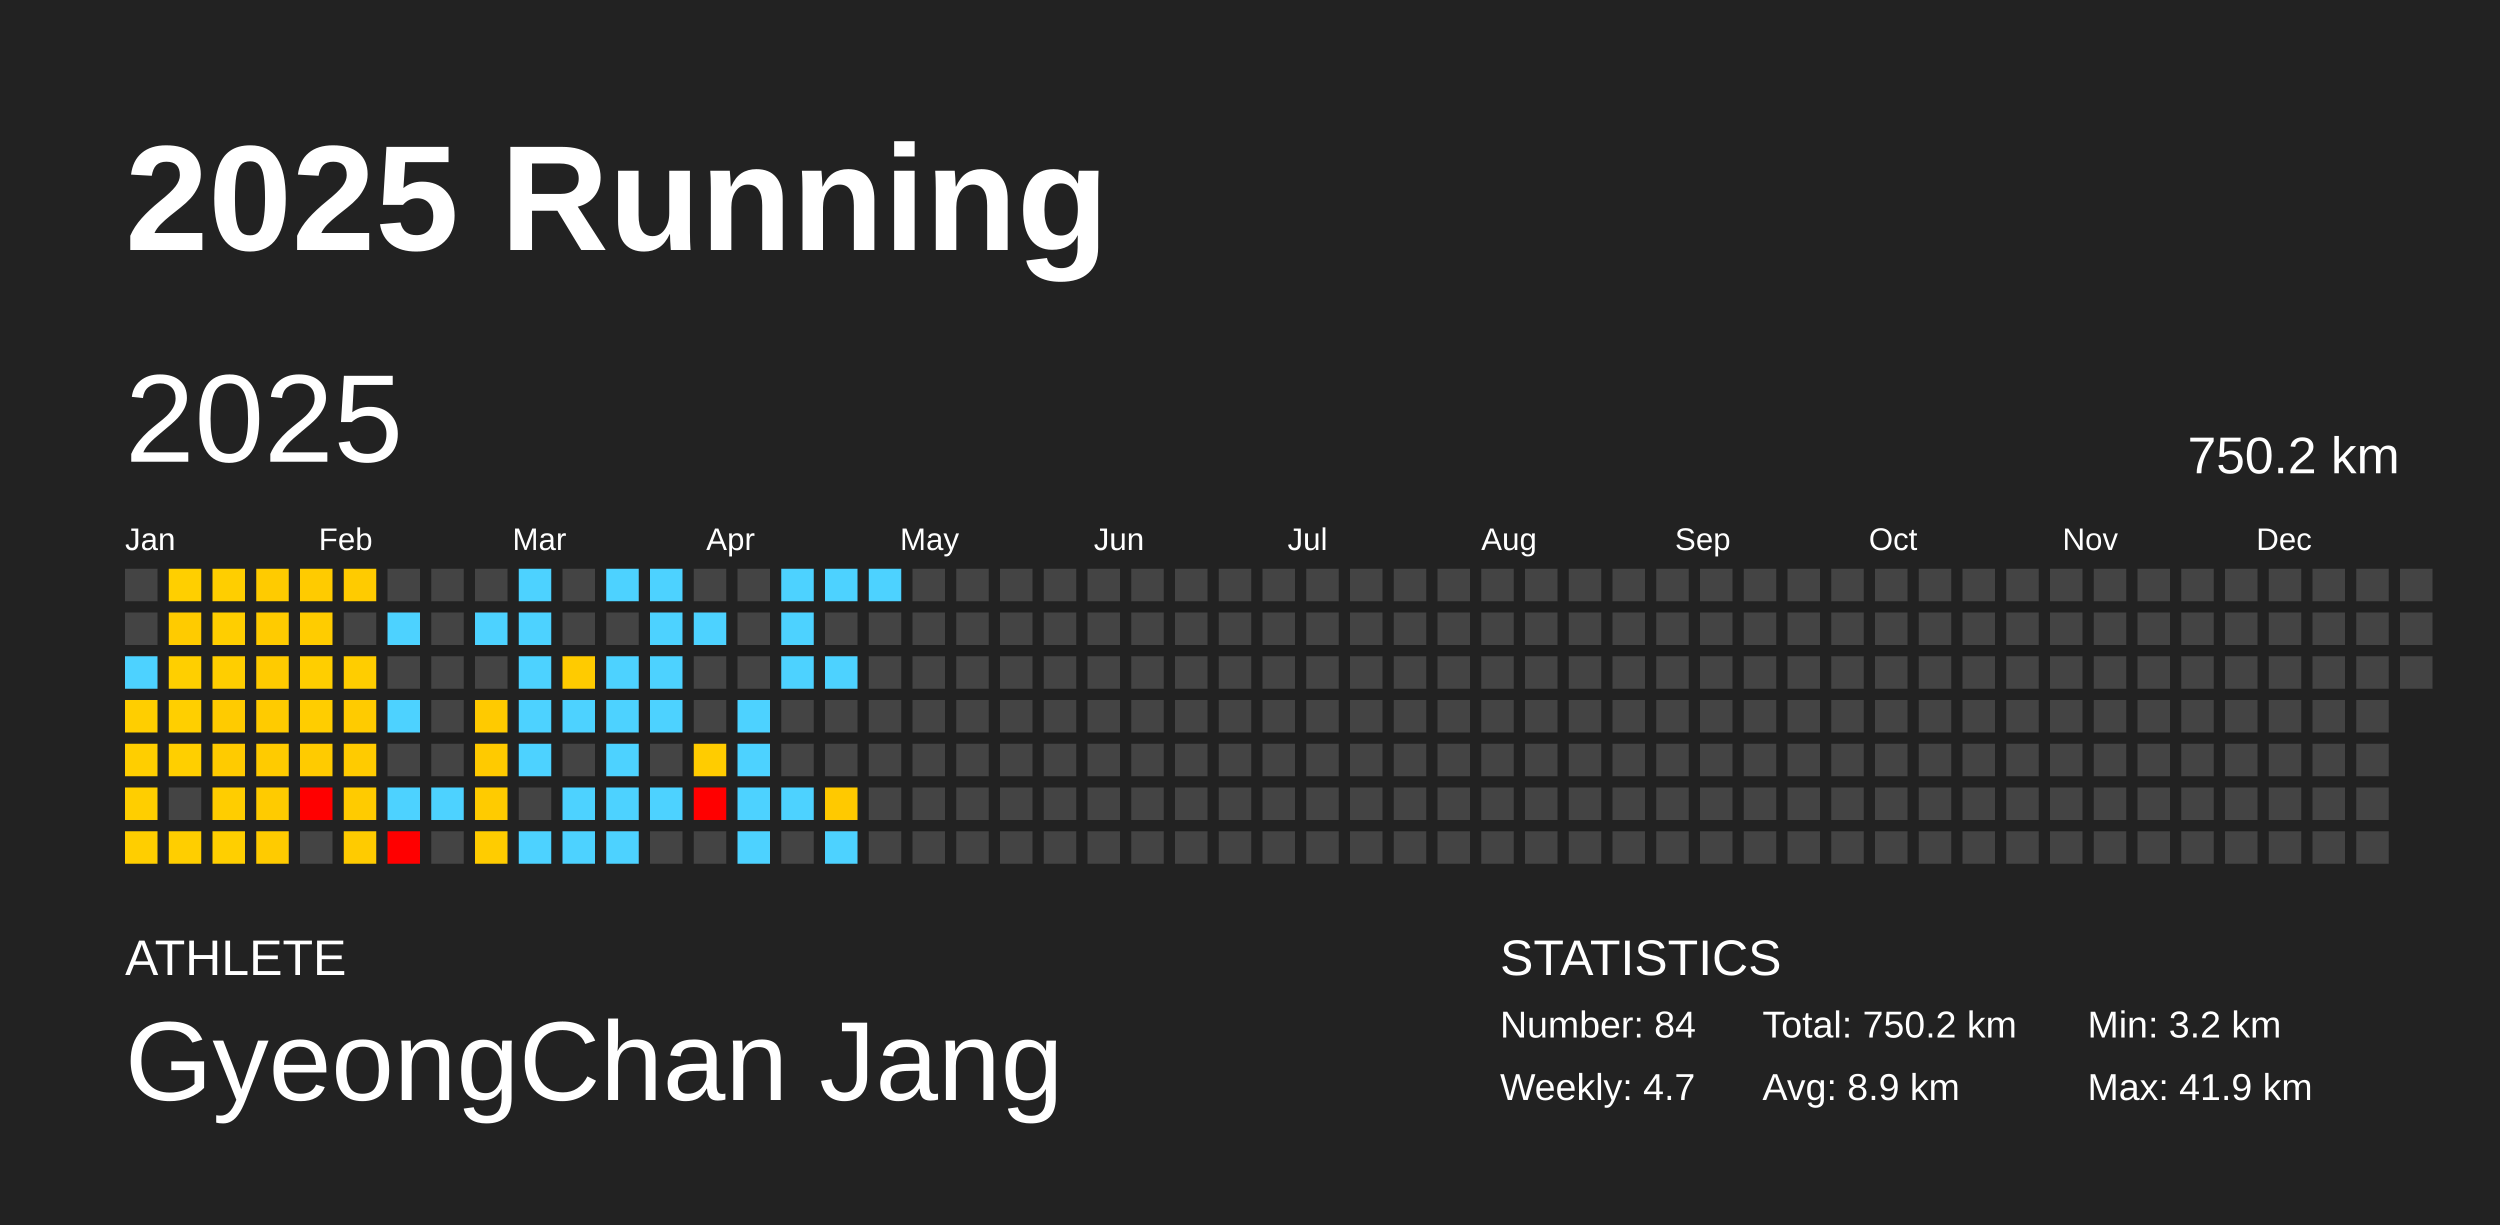
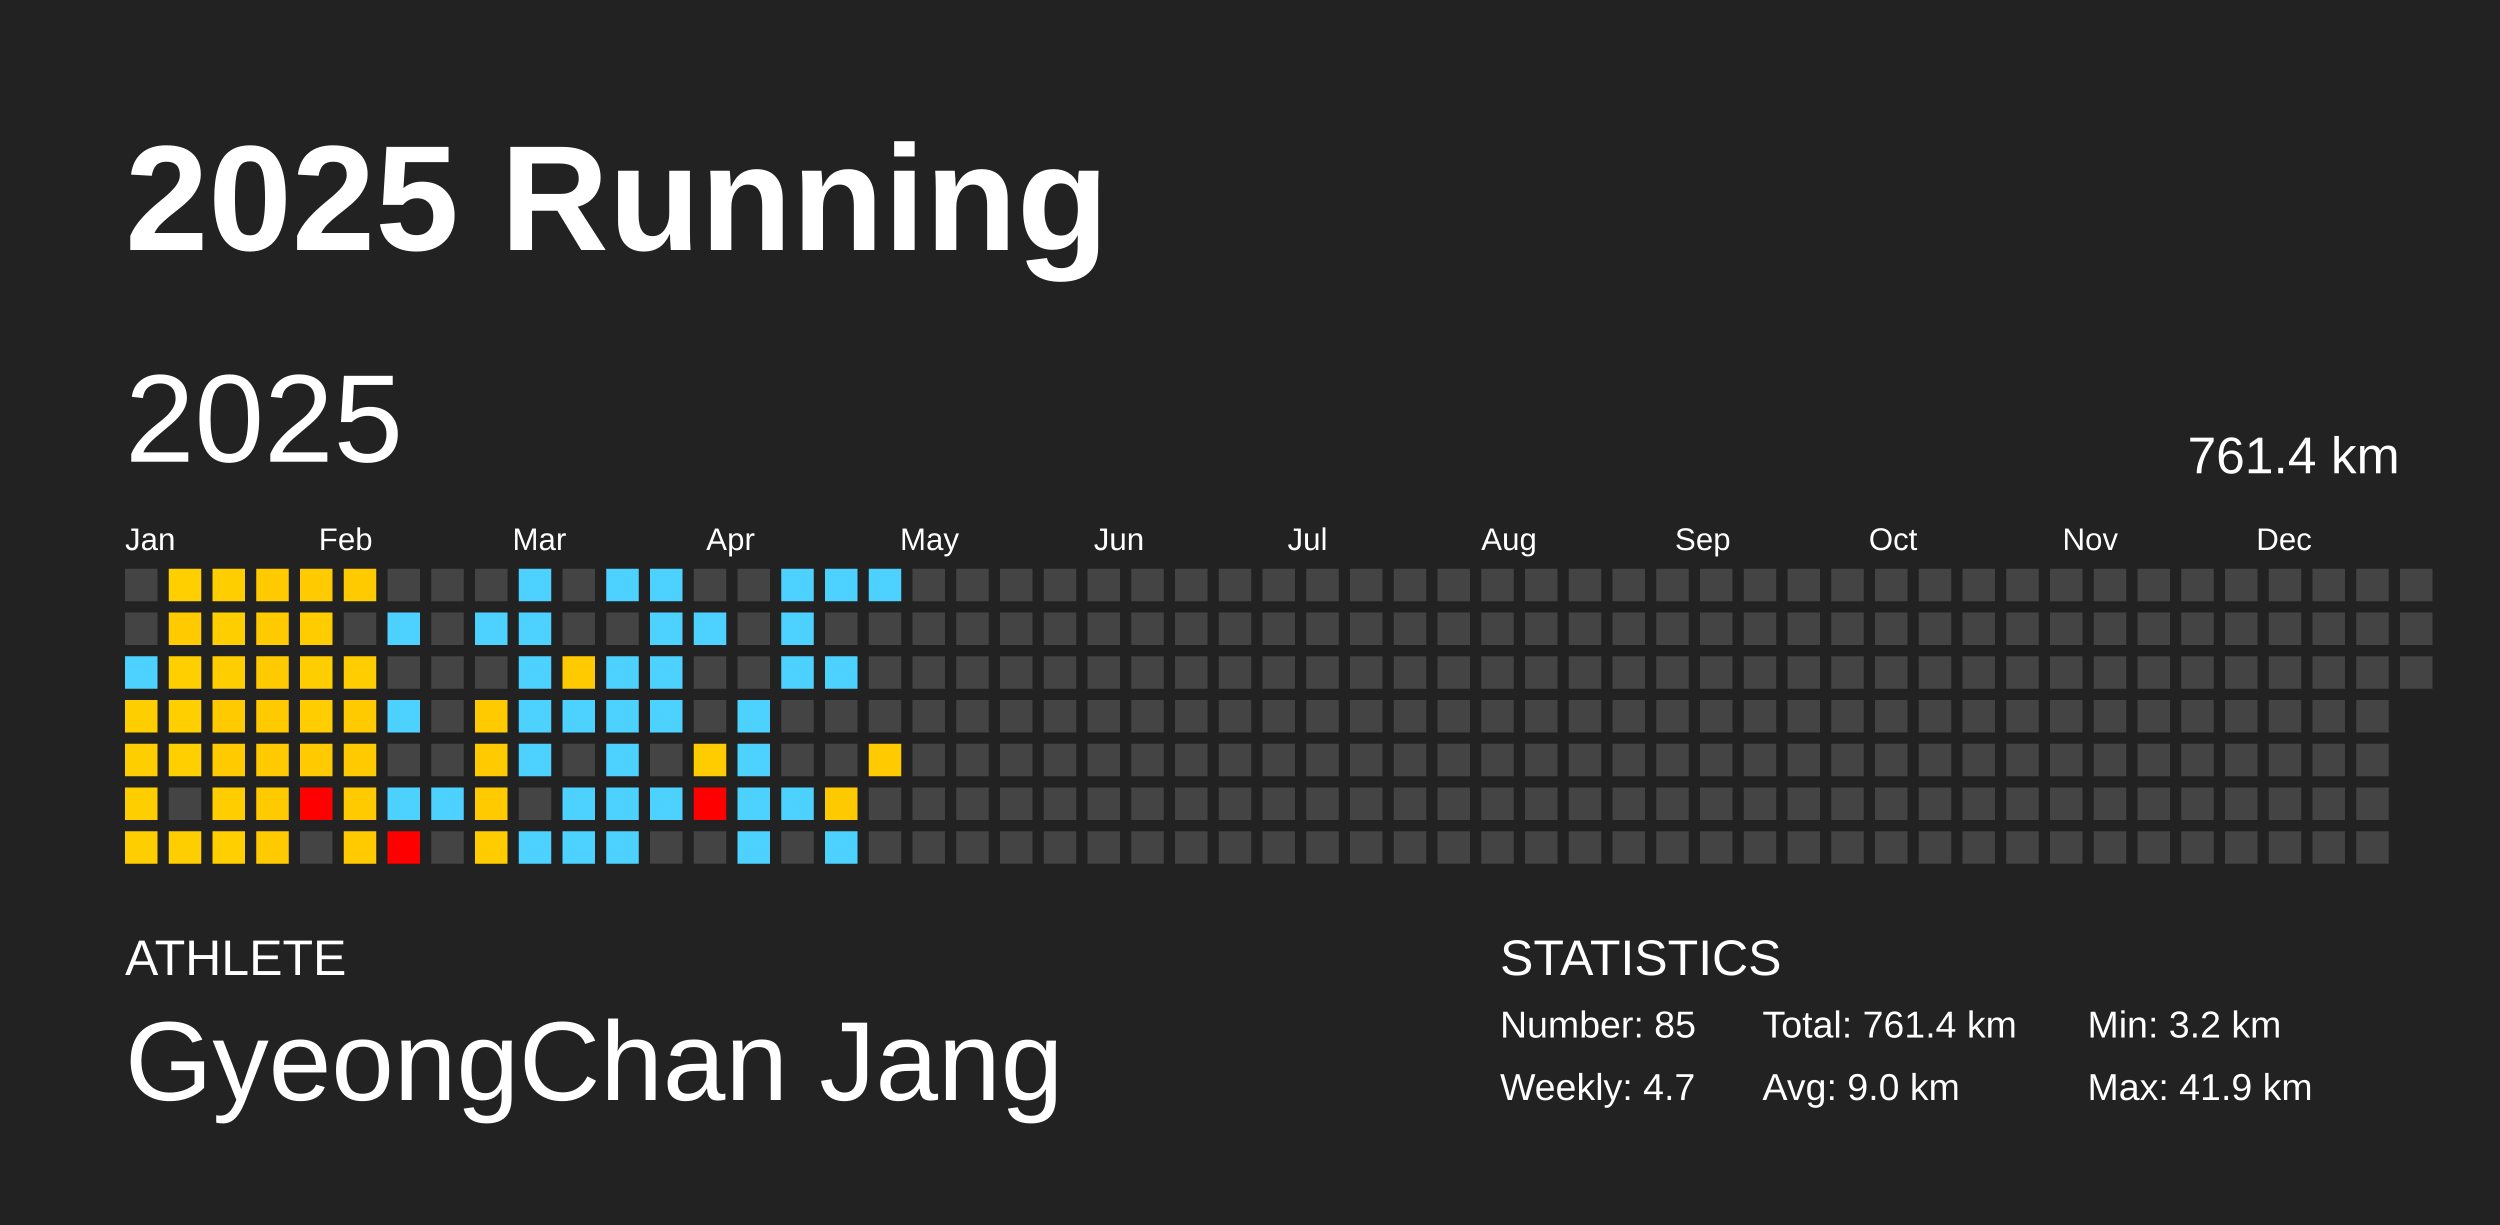
<svg xmlns="http://www.w3.org/2000/svg" baseProfile="full" height="98mm" version="1.1" viewBox="0,0,200,98" width="200mm">
  <defs />
  <rect fill="#222222" height="98" width="200" x="0" y="0" />
  <text fill="#FFFFFF" style="font-size:12px; font-family:Arial; font-weight:bold;" x="10" y="20">2025 Running</text>
  <text fill="#FFFFFF" style="font-size:4px; font-family:Arial" x="10" y="78">ATHLETE</text>
  <text fill="#FFFFFF" style="font-size:9px; font-family:Arial" x="10" y="88">GyeongChan Jang</text>
  <text fill="#FFFFFF" style="font-size:4px; font-family:Arial" x="120" y="78">STATISTICS</text>
-   <text fill="#FFFFFF" style="font-size:3px; font-family:Arial" x="120" y="83">Number: 84</text>
+   <text fill="#FFFFFF" style="font-size:3px; font-family:Arial" x="120" y="83">Number: 85</text>
  <text fill="#FFFFFF" style="font-size:3px; font-family:Arial" x="120" y="88">Weekly: 4.7</text>
-   <text fill="#FFFFFF" style="font-size:3px; font-family:Arial" x="141" y="83">Total: 750.2 km</text>
-   <text fill="#FFFFFF" style="font-size:3px; font-family:Arial" x="141" y="88">Avg: 8.9 km</text>
+   <text fill="#FFFFFF" style="font-size:3px; font-family:Arial" x="141" y="83">Total: 761.4 km</text>
+   <text fill="#FFFFFF" style="font-size:3px; font-family:Arial" x="141" y="88">Avg: 9.0 km</text>
  <text fill="#FFFFFF" style="font-size:3px; font-family:Arial" x="167" y="83">Min: 3.2 km</text>
  <text fill="#FFFFFF" style="font-size:3px; font-family:Arial" x="167" y="88">Max: 41.9 km</text>
  <text dominant-baseline="hanging" fill="#FFFFFF" style="font-size:10.0px; font-family:Arial;" x="10" y="30">2025</text>
-   <text dominant-baseline="hanging" fill="#FFFFFF" style="font-size:4.125px; font-family:Arial;" x="175" y="35">750.2 km</text>
+   <text dominant-baseline="hanging" fill="#FFFFFF" style="font-size:4.125px; font-family:Arial;" x="175" y="35">761.4 km</text>
  <text fill="#FFFFFF" style="font-size:2.5px; font-family:Arial" x="10.0" y="44">Jan</text>
  <text fill="#FFFFFF" style="font-size:2.5px; font-family:Arial" x="25.5" y="44">Feb</text>
  <text fill="#FFFFFF" style="font-size:2.5px; font-family:Arial" x="41.0" y="44">Mar</text>
  <text fill="#FFFFFF" style="font-size:2.5px; font-family:Arial" x="56.5" y="44">Apr</text>
  <text fill="#FFFFFF" style="font-size:2.5px; font-family:Arial" x="72.0" y="44">May</text>
  <text fill="#FFFFFF" style="font-size:2.5px; font-family:Arial" x="87.5" y="44">Jun</text>
  <text fill="#FFFFFF" style="font-size:2.5px; font-family:Arial" x="103.0" y="44">Jul</text>
  <text fill="#FFFFFF" style="font-size:2.5px; font-family:Arial" x="118.5" y="44">Aug</text>
  <text fill="#FFFFFF" style="font-size:2.5px; font-family:Arial" x="134.0" y="44">Sep</text>
  <text fill="#FFFFFF" style="font-size:2.5px; font-family:Arial" x="149.5" y="44">Oct</text>
  <text fill="#FFFFFF" style="font-size:2.5px; font-family:Arial" x="165.0" y="44">Nov</text>
  <text fill="#FFFFFF" style="font-size:2.5px; font-family:Arial" x="180.5" y="44">Dec</text>
  <rect fill="#444444" height="2.6" width="2.6" x="10.0" y="45.5" />
  <rect fill="#444444" height="2.6" width="2.6" x="10.0" y="49.0" />
  <rect fill="#4dd2ff" height="2.6" width="2.6" x="10.0" y="52.5" />
  <rect fill="#ffce00" height="2.6" width="2.6" x="10.0" y="56.0" />
  <rect fill="#ffce00" height="2.6" width="2.6" x="10.0" y="59.5" />
  <rect fill="#ffce00" height="2.6" width="2.6" x="10.0" y="63.0" />
  <rect fill="#ffce00" height="2.6" width="2.6" x="10.0" y="66.5" />
  <rect fill="#ffcf00" height="2.6" width="2.6" x="13.5" y="45.5" />
  <rect fill="#ffcb00" height="2.6" width="2.6" x="13.5" y="49.0" />
  <rect fill="#ffcf00" height="2.6" width="2.6" x="13.5" y="52.5" />
  <rect fill="#ffcf00" height="2.6" width="2.6" x="13.5" y="56.0" />
  <rect fill="#ffcf00" height="2.6" width="2.6" x="13.5" y="59.5" />
  <rect fill="#444444" height="2.6" width="2.6" x="13.5" y="63.0" />
  <rect fill="#ffce00" height="2.6" width="2.6" x="13.5" y="66.5" />
  <rect fill="#ffce00" height="2.6" width="2.6" x="17.0" y="45.5" />
  <rect fill="#ffce00" height="2.6" width="2.6" x="17.0" y="49.0" />
  <rect fill="#ffce00" height="2.6" width="2.6" x="17.0" y="52.5" />
  <rect fill="#ffcb00" height="2.6" width="2.6" x="17.0" y="56.0" />
  <rect fill="#ffcb00" height="2.6" width="2.6" x="17.0" y="59.5" />
  <rect fill="#ffcd00" height="2.6" width="2.6" x="17.0" y="63.0" />
  <rect fill="#ffcf00" height="2.6" width="2.6" x="17.0" y="66.5" />
  <rect fill="#ffcb00" height="2.6" width="2.6" x="20.5" y="45.5" />
  <rect fill="#ffcb00" height="2.6" width="2.6" x="20.5" y="49.0" />
  <rect fill="#ffcb00" height="2.6" width="2.6" x="20.5" y="52.5" />
  <rect fill="#ffcb00" height="2.6" width="2.6" x="20.5" y="56.0" />
  <rect fill="#ffcb00" height="2.6" width="2.6" x="20.5" y="59.5" />
  <rect fill="#ffcb00" height="2.6" width="2.6" x="20.5" y="63.0" />
  <rect fill="#ffcb00" height="2.6" width="2.6" x="20.5" y="66.5" />
  <rect fill="#ffcb00" height="2.6" width="2.6" x="24.0" y="45.5" />
  <rect fill="#ffcc00" height="2.6" width="2.6" x="24.0" y="49.0" />
  <rect fill="#ffce00" height="2.6" width="2.6" x="24.0" y="52.5" />
  <rect fill="#ffcd00" height="2.6" width="2.6" x="24.0" y="56.0" />
  <rect fill="#ffcb00" height="2.6" width="2.6" x="24.0" y="59.5" />
  <rect fill="red" height="2.6" width="2.6" x="24.0" y="63.0" />
  <rect fill="#444444" height="2.6" width="2.6" x="24.0" y="66.5" />
  <rect fill="#ffcb00" height="2.6" width="2.6" x="27.5" y="45.5" />
  <rect fill="#444444" height="2.6" width="2.6" x="27.5" y="49.0" />
  <rect fill="#ffcd00" height="2.6" width="2.6" x="27.5" y="52.5" />
  <rect fill="#ffcb00" height="2.6" width="2.6" x="27.5" y="56.0" />
  <rect fill="#ffcb00" height="2.6" width="2.6" x="27.5" y="59.5" />
  <rect fill="#ffcb00" height="2.6" width="2.6" x="27.5" y="63.0" />
  <rect fill="#ffcb00" height="2.6" width="2.6" x="27.5" y="66.5" />
  <rect fill="#444444" height="2.6" width="2.6" x="31.0" y="45.5" />
  <rect fill="#4dd2ff" height="2.6" width="2.6" x="31.0" y="49.0" />
  <rect fill="#444444" height="2.6" width="2.6" x="31.0" y="52.5" />
  <rect fill="#4dd2ff" height="2.6" width="2.6" x="31.0" y="56.0" />
  <rect fill="#444444" height="2.6" width="2.6" x="31.0" y="59.5" />
  <rect fill="#4dd2ff" height="2.6" width="2.6" x="31.0" y="63.0" />
  <rect fill="red" height="2.6" width="2.6" x="31.0" y="66.5" />
  <rect fill="#444444" height="2.6" width="2.6" x="34.5" y="45.5" />
  <rect fill="#444444" height="2.6" width="2.6" x="34.5" y="49.0" />
  <rect fill="#444444" height="2.6" width="2.6" x="34.5" y="52.5" />
  <rect fill="#444444" height="2.6" width="2.6" x="34.5" y="56.0" />
  <rect fill="#444444" height="2.6" width="2.6" x="34.5" y="59.5" />
  <rect fill="#4dd2ff" height="2.6" width="2.6" x="34.5" y="63.0" />
  <rect fill="#444444" height="2.6" width="2.6" x="34.5" y="66.5" />
  <rect fill="#444444" height="2.6" width="2.6" x="38.0" y="45.5" />
  <rect fill="#4dd2ff" height="2.6" width="2.6" x="38.0" y="49.0" />
  <rect fill="#444444" height="2.6" width="2.6" x="38.0" y="52.5" />
  <rect fill="#ffca00" height="2.6" width="2.6" x="38.0" y="56.0" />
  <rect fill="#ffca00" height="2.6" width="2.6" x="38.0" y="59.5" />
  <rect fill="#ffcb00" height="2.6" width="2.6" x="38.0" y="63.0" />
  <rect fill="#ffcc00" height="2.6" width="2.6" x="38.0" y="66.5" />
  <rect fill="#4dd2ff" height="2.6" width="2.6" x="41.5" y="45.5" />
  <rect fill="#4dd2ff" height="2.6" width="2.6" x="41.5" y="49.0" />
  <rect fill="#4dd2ff" height="2.6" width="2.6" x="41.5" y="52.5" />
  <rect fill="#4dd2ff" height="2.6" width="2.6" x="41.5" y="56.0" />
  <rect fill="#4dd2ff" height="2.6" width="2.6" x="41.5" y="59.5" />
  <rect fill="#444444" height="2.6" width="2.6" x="41.5" y="63.0" />
  <rect fill="#4dd2ff" height="2.6" width="2.6" x="41.5" y="66.5" />
  <rect fill="#444444" height="2.6" width="2.6" x="45.0" y="45.5" />
  <rect fill="#444444" height="2.6" width="2.6" x="45.0" y="49.0" />
  <rect fill="#ffcb00" height="2.6" width="2.6" x="45.0" y="52.5" />
  <rect fill="#4dd2ff" height="2.6" width="2.6" x="45.0" y="56.0" />
  <rect fill="#444444" height="2.6" width="2.6" x="45.0" y="59.5" />
  <rect fill="#4dd2ff" height="2.6" width="2.6" x="45.0" y="63.0" />
  <rect fill="#4dd2ff" height="2.6" width="2.6" x="45.0" y="66.5" />
  <rect fill="#4dd2ff" height="2.6" width="2.6" x="48.5" y="45.5" />
  <rect fill="#444444" height="2.6" width="2.6" x="48.5" y="49.0" />
  <rect fill="#4dd2ff" height="2.6" width="2.6" x="48.5" y="52.5" />
  <rect fill="#4dd2ff" height="2.6" width="2.6" x="48.5" y="56.0" />
  <rect fill="#4dd2ff" height="2.6" width="2.6" x="48.5" y="59.5" />
  <rect fill="#4dd2ff" height="2.6" width="2.6" x="48.5" y="63.0" />
  <rect fill="#4dd2ff" height="2.6" width="2.6" x="48.5" y="66.5" />
  <rect fill="#4dd2ff" height="2.6" width="2.6" x="52.0" y="45.5" />
  <rect fill="#4dd2ff" height="2.6" width="2.6" x="52.0" y="49.0" />
  <rect fill="#4dd2ff" height="2.6" width="2.6" x="52.0" y="52.5" />
  <rect fill="#4dd2ff" height="2.6" width="2.6" x="52.0" y="56.0" />
  <rect fill="#444444" height="2.6" width="2.6" x="52.0" y="59.5" />
  <rect fill="#4dd2ff" height="2.6" width="2.6" x="52.0" y="63.0" />
  <rect fill="#444444" height="2.6" width="2.6" x="52.0" y="66.5" />
  <rect fill="#444444" height="2.6" width="2.6" x="55.5" y="45.5" />
  <rect fill="#4dd2ff" height="2.6" width="2.6" x="55.5" y="49.0" />
  <rect fill="#444444" height="2.6" width="2.6" x="55.5" y="52.5" />
  <rect fill="#444444" height="2.6" width="2.6" x="55.5" y="56.0" />
  <rect fill="#ffcc00" height="2.6" width="2.6" x="55.5" y="59.5" />
  <rect fill="red" height="2.6" width="2.6" x="55.5" y="63.0" />
  <rect fill="#444444" height="2.6" width="2.6" x="55.5" y="66.5" />
  <rect fill="#444444" height="2.6" width="2.6" x="59.0" y="45.5" />
  <rect fill="#444444" height="2.6" width="2.6" x="59.0" y="49.0" />
  <rect fill="#444444" height="2.6" width="2.6" x="59.0" y="52.5" />
  <rect fill="#4dd2ff" height="2.6" width="2.6" x="59.0" y="56.0" />
  <rect fill="#4dd2ff" height="2.6" width="2.6" x="59.0" y="59.5" />
  <rect fill="#4dd2ff" height="2.6" width="2.6" x="59.0" y="63.0" />
  <rect fill="#4dd2ff" height="2.6" width="2.6" x="59.0" y="66.5" />
  <rect fill="#4dd2ff" height="2.6" width="2.6" x="62.5" y="45.5" />
  <rect fill="#4dd2ff" height="2.6" width="2.6" x="62.5" y="49.0" />
  <rect fill="#4dd2ff" height="2.6" width="2.6" x="62.5" y="52.5" />
  <rect fill="#444444" height="2.6" width="2.6" x="62.5" y="56.0" />
  <rect fill="#444444" height="2.6" width="2.6" x="62.5" y="59.5" />
  <rect fill="#4dd2ff" height="2.6" width="2.6" x="62.5" y="63.0" />
  <rect fill="#444444" height="2.6" width="2.6" x="62.5" y="66.5" />
  <rect fill="#4dd2ff" height="2.6" width="2.6" x="66.0" y="45.5" />
  <rect fill="#444444" height="2.6" width="2.6" x="66.0" y="49.0" />
  <rect fill="#4dd2ff" height="2.6" width="2.6" x="66.0" y="52.5" />
  <rect fill="#444444" height="2.6" width="2.6" x="66.0" y="56.0" />
  <rect fill="#444444" height="2.6" width="2.6" x="66.0" y="59.5" />
  <rect fill="#ffc900" height="2.6" width="2.6" x="66.0" y="63.0" />
  <rect fill="#4dd2ff" height="2.6" width="2.6" x="66.0" y="66.5" />
  <rect fill="#4dd2ff" height="2.6" width="2.6" x="69.5" y="45.5" />
  <rect fill="#444444" height="2.6" width="2.6" x="69.5" y="49.0" />
  <rect fill="#444444" height="2.6" width="2.6" x="69.5" y="52.5" />
  <rect fill="#444444" height="2.6" width="2.6" x="69.5" y="56.0" />
-   <rect fill="#444444" height="2.6" width="2.6" x="69.5" y="59.5" />
+   <rect fill="#ffca00" height="2.6" width="2.6" x="69.5" y="59.5" />
  <rect fill="#444444" height="2.6" width="2.6" x="69.5" y="63.0" />
  <rect fill="#444444" height="2.6" width="2.6" x="69.5" y="66.5" />
  <rect fill="#444444" height="2.6" width="2.6" x="73.0" y="45.5" />
  <rect fill="#444444" height="2.6" width="2.6" x="73.0" y="49.0" />
  <rect fill="#444444" height="2.6" width="2.6" x="73.0" y="52.5" />
  <rect fill="#444444" height="2.6" width="2.6" x="73.0" y="56.0" />
  <rect fill="#444444" height="2.6" width="2.6" x="73.0" y="59.5" />
  <rect fill="#444444" height="2.6" width="2.6" x="73.0" y="63.0" />
  <rect fill="#444444" height="2.6" width="2.6" x="73.0" y="66.5" />
  <rect fill="#444444" height="2.6" width="2.6" x="76.5" y="45.5" />
  <rect fill="#444444" height="2.6" width="2.6" x="76.5" y="49.0" />
  <rect fill="#444444" height="2.6" width="2.6" x="76.5" y="52.5" />
  <rect fill="#444444" height="2.6" width="2.6" x="76.5" y="56.0" />
  <rect fill="#444444" height="2.6" width="2.6" x="76.5" y="59.5" />
  <rect fill="#444444" height="2.6" width="2.6" x="76.5" y="63.0" />
  <rect fill="#444444" height="2.6" width="2.6" x="76.5" y="66.5" />
  <rect fill="#444444" height="2.6" width="2.6" x="80.0" y="45.5" />
  <rect fill="#444444" height="2.6" width="2.6" x="80.0" y="49.0" />
  <rect fill="#444444" height="2.6" width="2.6" x="80.0" y="52.5" />
  <rect fill="#444444" height="2.6" width="2.6" x="80.0" y="56.0" />
  <rect fill="#444444" height="2.6" width="2.6" x="80.0" y="59.5" />
  <rect fill="#444444" height="2.6" width="2.6" x="80.0" y="63.0" />
  <rect fill="#444444" height="2.6" width="2.6" x="80.0" y="66.5" />
  <rect fill="#444444" height="2.6" width="2.6" x="83.5" y="45.5" />
  <rect fill="#444444" height="2.6" width="2.6" x="83.5" y="49.0" />
  <rect fill="#444444" height="2.6" width="2.6" x="83.5" y="52.5" />
  <rect fill="#444444" height="2.6" width="2.6" x="83.5" y="56.0" />
  <rect fill="#444444" height="2.6" width="2.6" x="83.5" y="59.5" />
  <rect fill="#444444" height="2.6" width="2.6" x="83.5" y="63.0" />
  <rect fill="#444444" height="2.6" width="2.6" x="83.5" y="66.5" />
  <rect fill="#444444" height="2.6" width="2.6" x="87.0" y="45.5" />
  <rect fill="#444444" height="2.6" width="2.6" x="87.0" y="49.0" />
  <rect fill="#444444" height="2.6" width="2.6" x="87.0" y="52.5" />
  <rect fill="#444444" height="2.6" width="2.6" x="87.0" y="56.0" />
  <rect fill="#444444" height="2.6" width="2.6" x="87.0" y="59.5" />
  <rect fill="#444444" height="2.6" width="2.6" x="87.0" y="63.0" />
  <rect fill="#444444" height="2.6" width="2.6" x="87.0" y="66.5" />
  <rect fill="#444444" height="2.6" width="2.6" x="90.5" y="45.5" />
  <rect fill="#444444" height="2.6" width="2.6" x="90.5" y="49.0" />
  <rect fill="#444444" height="2.6" width="2.6" x="90.5" y="52.5" />
  <rect fill="#444444" height="2.6" width="2.6" x="90.5" y="56.0" />
  <rect fill="#444444" height="2.6" width="2.6" x="90.5" y="59.5" />
  <rect fill="#444444" height="2.6" width="2.6" x="90.5" y="63.0" />
  <rect fill="#444444" height="2.6" width="2.6" x="90.5" y="66.5" />
  <rect fill="#444444" height="2.6" width="2.6" x="94.0" y="45.5" />
  <rect fill="#444444" height="2.6" width="2.6" x="94.0" y="49.0" />
  <rect fill="#444444" height="2.6" width="2.6" x="94.0" y="52.5" />
  <rect fill="#444444" height="2.6" width="2.6" x="94.0" y="56.0" />
  <rect fill="#444444" height="2.6" width="2.6" x="94.0" y="59.5" />
  <rect fill="#444444" height="2.6" width="2.6" x="94.0" y="63.0" />
  <rect fill="#444444" height="2.6" width="2.6" x="94.0" y="66.5" />
  <rect fill="#444444" height="2.6" width="2.6" x="97.5" y="45.5" />
  <rect fill="#444444" height="2.6" width="2.6" x="97.5" y="49.0" />
  <rect fill="#444444" height="2.6" width="2.6" x="97.5" y="52.5" />
  <rect fill="#444444" height="2.6" width="2.6" x="97.5" y="56.0" />
  <rect fill="#444444" height="2.6" width="2.6" x="97.5" y="59.5" />
  <rect fill="#444444" height="2.6" width="2.6" x="97.5" y="63.0" />
  <rect fill="#444444" height="2.6" width="2.6" x="97.5" y="66.5" />
  <rect fill="#444444" height="2.6" width="2.6" x="101.0" y="45.5" />
  <rect fill="#444444" height="2.6" width="2.6" x="101.0" y="49.0" />
  <rect fill="#444444" height="2.6" width="2.6" x="101.0" y="52.5" />
  <rect fill="#444444" height="2.6" width="2.6" x="101.0" y="56.0" />
  <rect fill="#444444" height="2.6" width="2.6" x="101.0" y="59.5" />
  <rect fill="#444444" height="2.6" width="2.6" x="101.0" y="63.0" />
  <rect fill="#444444" height="2.6" width="2.6" x="101.0" y="66.5" />
  <rect fill="#444444" height="2.6" width="2.6" x="104.5" y="45.5" />
  <rect fill="#444444" height="2.6" width="2.6" x="104.5" y="49.0" />
  <rect fill="#444444" height="2.6" width="2.6" x="104.5" y="52.5" />
  <rect fill="#444444" height="2.6" width="2.6" x="104.5" y="56.0" />
  <rect fill="#444444" height="2.6" width="2.6" x="104.5" y="59.5" />
  <rect fill="#444444" height="2.6" width="2.6" x="104.5" y="63.0" />
  <rect fill="#444444" height="2.6" width="2.6" x="104.5" y="66.5" />
  <rect fill="#444444" height="2.6" width="2.6" x="108.0" y="45.5" />
  <rect fill="#444444" height="2.6" width="2.6" x="108.0" y="49.0" />
  <rect fill="#444444" height="2.6" width="2.6" x="108.0" y="52.5" />
  <rect fill="#444444" height="2.6" width="2.6" x="108.0" y="56.0" />
  <rect fill="#444444" height="2.6" width="2.6" x="108.0" y="59.5" />
  <rect fill="#444444" height="2.6" width="2.6" x="108.0" y="63.0" />
  <rect fill="#444444" height="2.6" width="2.6" x="108.0" y="66.5" />
  <rect fill="#444444" height="2.6" width="2.6" x="111.5" y="45.5" />
  <rect fill="#444444" height="2.6" width="2.6" x="111.5" y="49.0" />
  <rect fill="#444444" height="2.6" width="2.6" x="111.5" y="52.5" />
  <rect fill="#444444" height="2.6" width="2.6" x="111.5" y="56.0" />
  <rect fill="#444444" height="2.6" width="2.6" x="111.5" y="59.5" />
  <rect fill="#444444" height="2.6" width="2.6" x="111.5" y="63.0" />
  <rect fill="#444444" height="2.6" width="2.6" x="111.5" y="66.5" />
  <rect fill="#444444" height="2.6" width="2.6" x="115.0" y="45.5" />
  <rect fill="#444444" height="2.6" width="2.6" x="115.0" y="49.0" />
  <rect fill="#444444" height="2.6" width="2.6" x="115.0" y="52.5" />
  <rect fill="#444444" height="2.6" width="2.6" x="115.0" y="56.0" />
  <rect fill="#444444" height="2.6" width="2.6" x="115.0" y="59.5" />
  <rect fill="#444444" height="2.6" width="2.6" x="115.0" y="63.0" />
  <rect fill="#444444" height="2.6" width="2.6" x="115.0" y="66.5" />
  <rect fill="#444444" height="2.6" width="2.6" x="118.5" y="45.5" />
  <rect fill="#444444" height="2.6" width="2.6" x="118.5" y="49.0" />
  <rect fill="#444444" height="2.6" width="2.6" x="118.5" y="52.5" />
  <rect fill="#444444" height="2.6" width="2.6" x="118.5" y="56.0" />
  <rect fill="#444444" height="2.6" width="2.6" x="118.5" y="59.5" />
  <rect fill="#444444" height="2.6" width="2.6" x="118.5" y="63.0" />
  <rect fill="#444444" height="2.6" width="2.6" x="118.5" y="66.5" />
  <rect fill="#444444" height="2.6" width="2.6" x="122.0" y="45.5" />
  <rect fill="#444444" height="2.6" width="2.6" x="122.0" y="49.0" />
  <rect fill="#444444" height="2.6" width="2.6" x="122.0" y="52.5" />
  <rect fill="#444444" height="2.6" width="2.6" x="122.0" y="56.0" />
  <rect fill="#444444" height="2.6" width="2.6" x="122.0" y="59.5" />
  <rect fill="#444444" height="2.6" width="2.6" x="122.0" y="63.0" />
  <rect fill="#444444" height="2.6" width="2.6" x="122.0" y="66.5" />
  <rect fill="#444444" height="2.6" width="2.6" x="125.5" y="45.5" />
  <rect fill="#444444" height="2.6" width="2.6" x="125.5" y="49.0" />
  <rect fill="#444444" height="2.6" width="2.6" x="125.5" y="52.5" />
  <rect fill="#444444" height="2.6" width="2.6" x="125.5" y="56.0" />
  <rect fill="#444444" height="2.6" width="2.6" x="125.5" y="59.5" />
  <rect fill="#444444" height="2.6" width="2.6" x="125.5" y="63.0" />
  <rect fill="#444444" height="2.6" width="2.6" x="125.5" y="66.5" />
  <rect fill="#444444" height="2.6" width="2.6" x="129.0" y="45.5" />
  <rect fill="#444444" height="2.6" width="2.6" x="129.0" y="49.0" />
  <rect fill="#444444" height="2.6" width="2.6" x="129.0" y="52.5" />
  <rect fill="#444444" height="2.6" width="2.6" x="129.0" y="56.0" />
  <rect fill="#444444" height="2.6" width="2.6" x="129.0" y="59.5" />
  <rect fill="#444444" height="2.6" width="2.6" x="129.0" y="63.0" />
  <rect fill="#444444" height="2.6" width="2.6" x="129.0" y="66.5" />
  <rect fill="#444444" height="2.6" width="2.6" x="132.5" y="45.5" />
  <rect fill="#444444" height="2.6" width="2.6" x="132.5" y="49.0" />
  <rect fill="#444444" height="2.6" width="2.6" x="132.5" y="52.5" />
  <rect fill="#444444" height="2.6" width="2.6" x="132.5" y="56.0" />
  <rect fill="#444444" height="2.6" width="2.6" x="132.5" y="59.5" />
  <rect fill="#444444" height="2.6" width="2.6" x="132.5" y="63.0" />
  <rect fill="#444444" height="2.6" width="2.6" x="132.5" y="66.5" />
  <rect fill="#444444" height="2.6" width="2.6" x="136.0" y="45.5" />
  <rect fill="#444444" height="2.6" width="2.6" x="136.0" y="49.0" />
  <rect fill="#444444" height="2.6" width="2.6" x="136.0" y="52.5" />
  <rect fill="#444444" height="2.6" width="2.6" x="136.0" y="56.0" />
  <rect fill="#444444" height="2.6" width="2.6" x="136.0" y="59.5" />
  <rect fill="#444444" height="2.6" width="2.6" x="136.0" y="63.0" />
  <rect fill="#444444" height="2.6" width="2.6" x="136.0" y="66.5" />
  <rect fill="#444444" height="2.6" width="2.6" x="139.5" y="45.5" />
  <rect fill="#444444" height="2.6" width="2.6" x="139.5" y="49.0" />
  <rect fill="#444444" height="2.6" width="2.6" x="139.5" y="52.5" />
  <rect fill="#444444" height="2.6" width="2.6" x="139.5" y="56.0" />
  <rect fill="#444444" height="2.6" width="2.6" x="139.5" y="59.5" />
  <rect fill="#444444" height="2.6" width="2.6" x="139.5" y="63.0" />
  <rect fill="#444444" height="2.6" width="2.6" x="139.5" y="66.5" />
  <rect fill="#444444" height="2.6" width="2.6" x="143.0" y="45.5" />
  <rect fill="#444444" height="2.6" width="2.6" x="143.0" y="49.0" />
  <rect fill="#444444" height="2.6" width="2.6" x="143.0" y="52.5" />
  <rect fill="#444444" height="2.6" width="2.6" x="143.0" y="56.0" />
  <rect fill="#444444" height="2.6" width="2.6" x="143.0" y="59.5" />
  <rect fill="#444444" height="2.6" width="2.6" x="143.0" y="63.0" />
  <rect fill="#444444" height="2.6" width="2.6" x="143.0" y="66.5" />
  <rect fill="#444444" height="2.6" width="2.6" x="146.5" y="45.5" />
  <rect fill="#444444" height="2.6" width="2.6" x="146.5" y="49.0" />
  <rect fill="#444444" height="2.6" width="2.6" x="146.5" y="52.5" />
  <rect fill="#444444" height="2.6" width="2.6" x="146.5" y="56.0" />
  <rect fill="#444444" height="2.6" width="2.6" x="146.5" y="59.5" />
  <rect fill="#444444" height="2.6" width="2.6" x="146.5" y="63.0" />
  <rect fill="#444444" height="2.6" width="2.6" x="146.5" y="66.5" />
  <rect fill="#444444" height="2.6" width="2.6" x="150.0" y="45.5" />
  <rect fill="#444444" height="2.6" width="2.6" x="150.0" y="49.0" />
  <rect fill="#444444" height="2.6" width="2.6" x="150.0" y="52.5" />
  <rect fill="#444444" height="2.6" width="2.6" x="150.0" y="56.0" />
  <rect fill="#444444" height="2.6" width="2.6" x="150.0" y="59.5" />
  <rect fill="#444444" height="2.6" width="2.6" x="150.0" y="63.0" />
  <rect fill="#444444" height="2.6" width="2.6" x="150.0" y="66.5" />
  <rect fill="#444444" height="2.6" width="2.6" x="153.5" y="45.5" />
  <rect fill="#444444" height="2.6" width="2.6" x="153.5" y="49.0" />
  <rect fill="#444444" height="2.6" width="2.6" x="153.5" y="52.5" />
  <rect fill="#444444" height="2.6" width="2.6" x="153.5" y="56.0" />
  <rect fill="#444444" height="2.6" width="2.6" x="153.5" y="59.5" />
  <rect fill="#444444" height="2.6" width="2.6" x="153.5" y="63.0" />
  <rect fill="#444444" height="2.6" width="2.6" x="153.5" y="66.5" />
  <rect fill="#444444" height="2.6" width="2.6" x="157.0" y="45.5" />
  <rect fill="#444444" height="2.6" width="2.6" x="157.0" y="49.0" />
  <rect fill="#444444" height="2.6" width="2.6" x="157.0" y="52.5" />
  <rect fill="#444444" height="2.6" width="2.6" x="157.0" y="56.0" />
  <rect fill="#444444" height="2.6" width="2.6" x="157.0" y="59.5" />
  <rect fill="#444444" height="2.6" width="2.6" x="157.0" y="63.0" />
  <rect fill="#444444" height="2.6" width="2.6" x="157.0" y="66.5" />
  <rect fill="#444444" height="2.6" width="2.6" x="160.5" y="45.5" />
  <rect fill="#444444" height="2.6" width="2.6" x="160.5" y="49.0" />
  <rect fill="#444444" height="2.6" width="2.6" x="160.5" y="52.5" />
  <rect fill="#444444" height="2.6" width="2.6" x="160.5" y="56.0" />
  <rect fill="#444444" height="2.6" width="2.6" x="160.5" y="59.5" />
  <rect fill="#444444" height="2.6" width="2.6" x="160.5" y="63.0" />
  <rect fill="#444444" height="2.6" width="2.6" x="160.5" y="66.5" />
  <rect fill="#444444" height="2.6" width="2.6" x="164.0" y="45.5" />
  <rect fill="#444444" height="2.6" width="2.6" x="164.0" y="49.0" />
  <rect fill="#444444" height="2.6" width="2.6" x="164.0" y="52.5" />
  <rect fill="#444444" height="2.6" width="2.6" x="164.0" y="56.0" />
  <rect fill="#444444" height="2.6" width="2.6" x="164.0" y="59.5" />
  <rect fill="#444444" height="2.6" width="2.6" x="164.0" y="63.0" />
  <rect fill="#444444" height="2.6" width="2.6" x="164.0" y="66.5" />
  <rect fill="#444444" height="2.6" width="2.6" x="167.5" y="45.5" />
  <rect fill="#444444" height="2.6" width="2.6" x="167.5" y="49.0" />
  <rect fill="#444444" height="2.6" width="2.6" x="167.5" y="52.5" />
  <rect fill="#444444" height="2.6" width="2.6" x="167.5" y="56.0" />
  <rect fill="#444444" height="2.6" width="2.6" x="167.5" y="59.5" />
  <rect fill="#444444" height="2.6" width="2.6" x="167.5" y="63.0" />
  <rect fill="#444444" height="2.6" width="2.6" x="167.5" y="66.5" />
  <rect fill="#444444" height="2.6" width="2.6" x="171.0" y="45.5" />
  <rect fill="#444444" height="2.6" width="2.6" x="171.0" y="49.0" />
  <rect fill="#444444" height="2.6" width="2.6" x="171.0" y="52.5" />
  <rect fill="#444444" height="2.6" width="2.6" x="171.0" y="56.0" />
  <rect fill="#444444" height="2.6" width="2.6" x="171.0" y="59.5" />
  <rect fill="#444444" height="2.6" width="2.6" x="171.0" y="63.0" />
  <rect fill="#444444" height="2.6" width="2.6" x="171.0" y="66.5" />
  <rect fill="#444444" height="2.6" width="2.6" x="174.5" y="45.5" />
  <rect fill="#444444" height="2.6" width="2.6" x="174.5" y="49.0" />
  <rect fill="#444444" height="2.6" width="2.6" x="174.5" y="52.5" />
  <rect fill="#444444" height="2.6" width="2.6" x="174.5" y="56.0" />
  <rect fill="#444444" height="2.6" width="2.6" x="174.5" y="59.5" />
  <rect fill="#444444" height="2.6" width="2.6" x="174.5" y="63.0" />
  <rect fill="#444444" height="2.6" width="2.6" x="174.5" y="66.5" />
  <rect fill="#444444" height="2.6" width="2.6" x="178.0" y="45.5" />
  <rect fill="#444444" height="2.6" width="2.6" x="178.0" y="49.0" />
  <rect fill="#444444" height="2.6" width="2.6" x="178.0" y="52.5" />
  <rect fill="#444444" height="2.6" width="2.6" x="178.0" y="56.0" />
  <rect fill="#444444" height="2.6" width="2.6" x="178.0" y="59.5" />
  <rect fill="#444444" height="2.6" width="2.6" x="178.0" y="63.0" />
  <rect fill="#444444" height="2.6" width="2.6" x="178.0" y="66.5" />
  <rect fill="#444444" height="2.6" width="2.6" x="181.5" y="45.5" />
  <rect fill="#444444" height="2.6" width="2.6" x="181.5" y="49.0" />
  <rect fill="#444444" height="2.6" width="2.6" x="181.5" y="52.5" />
  <rect fill="#444444" height="2.6" width="2.6" x="181.5" y="56.0" />
  <rect fill="#444444" height="2.6" width="2.6" x="181.5" y="59.5" />
  <rect fill="#444444" height="2.6" width="2.6" x="181.5" y="63.0" />
  <rect fill="#444444" height="2.6" width="2.6" x="181.5" y="66.5" />
  <rect fill="#444444" height="2.6" width="2.6" x="185.0" y="45.5" />
  <rect fill="#444444" height="2.6" width="2.6" x="185.0" y="49.0" />
  <rect fill="#444444" height="2.6" width="2.6" x="185.0" y="52.5" />
  <rect fill="#444444" height="2.6" width="2.6" x="185.0" y="56.0" />
  <rect fill="#444444" height="2.6" width="2.6" x="185.0" y="59.5" />
  <rect fill="#444444" height="2.6" width="2.6" x="185.0" y="63.0" />
  <rect fill="#444444" height="2.6" width="2.6" x="185.0" y="66.5" />
  <rect fill="#444444" height="2.6" width="2.6" x="188.5" y="45.5" />
  <rect fill="#444444" height="2.6" width="2.6" x="188.5" y="49.0" />
  <rect fill="#444444" height="2.6" width="2.6" x="188.5" y="52.5" />
  <rect fill="#444444" height="2.6" width="2.6" x="188.5" y="56.0" />
  <rect fill="#444444" height="2.6" width="2.6" x="188.5" y="59.5" />
  <rect fill="#444444" height="2.6" width="2.6" x="188.5" y="63.0" />
  <rect fill="#444444" height="2.6" width="2.6" x="188.5" y="66.5" />
  <rect fill="#444444" height="2.6" width="2.6" x="192.0" y="45.5" />
  <rect fill="#444444" height="2.6" width="2.6" x="192.0" y="49.0" />
  <rect fill="#444444" height="2.6" width="2.6" x="192.0" y="52.5" />
</svg>
